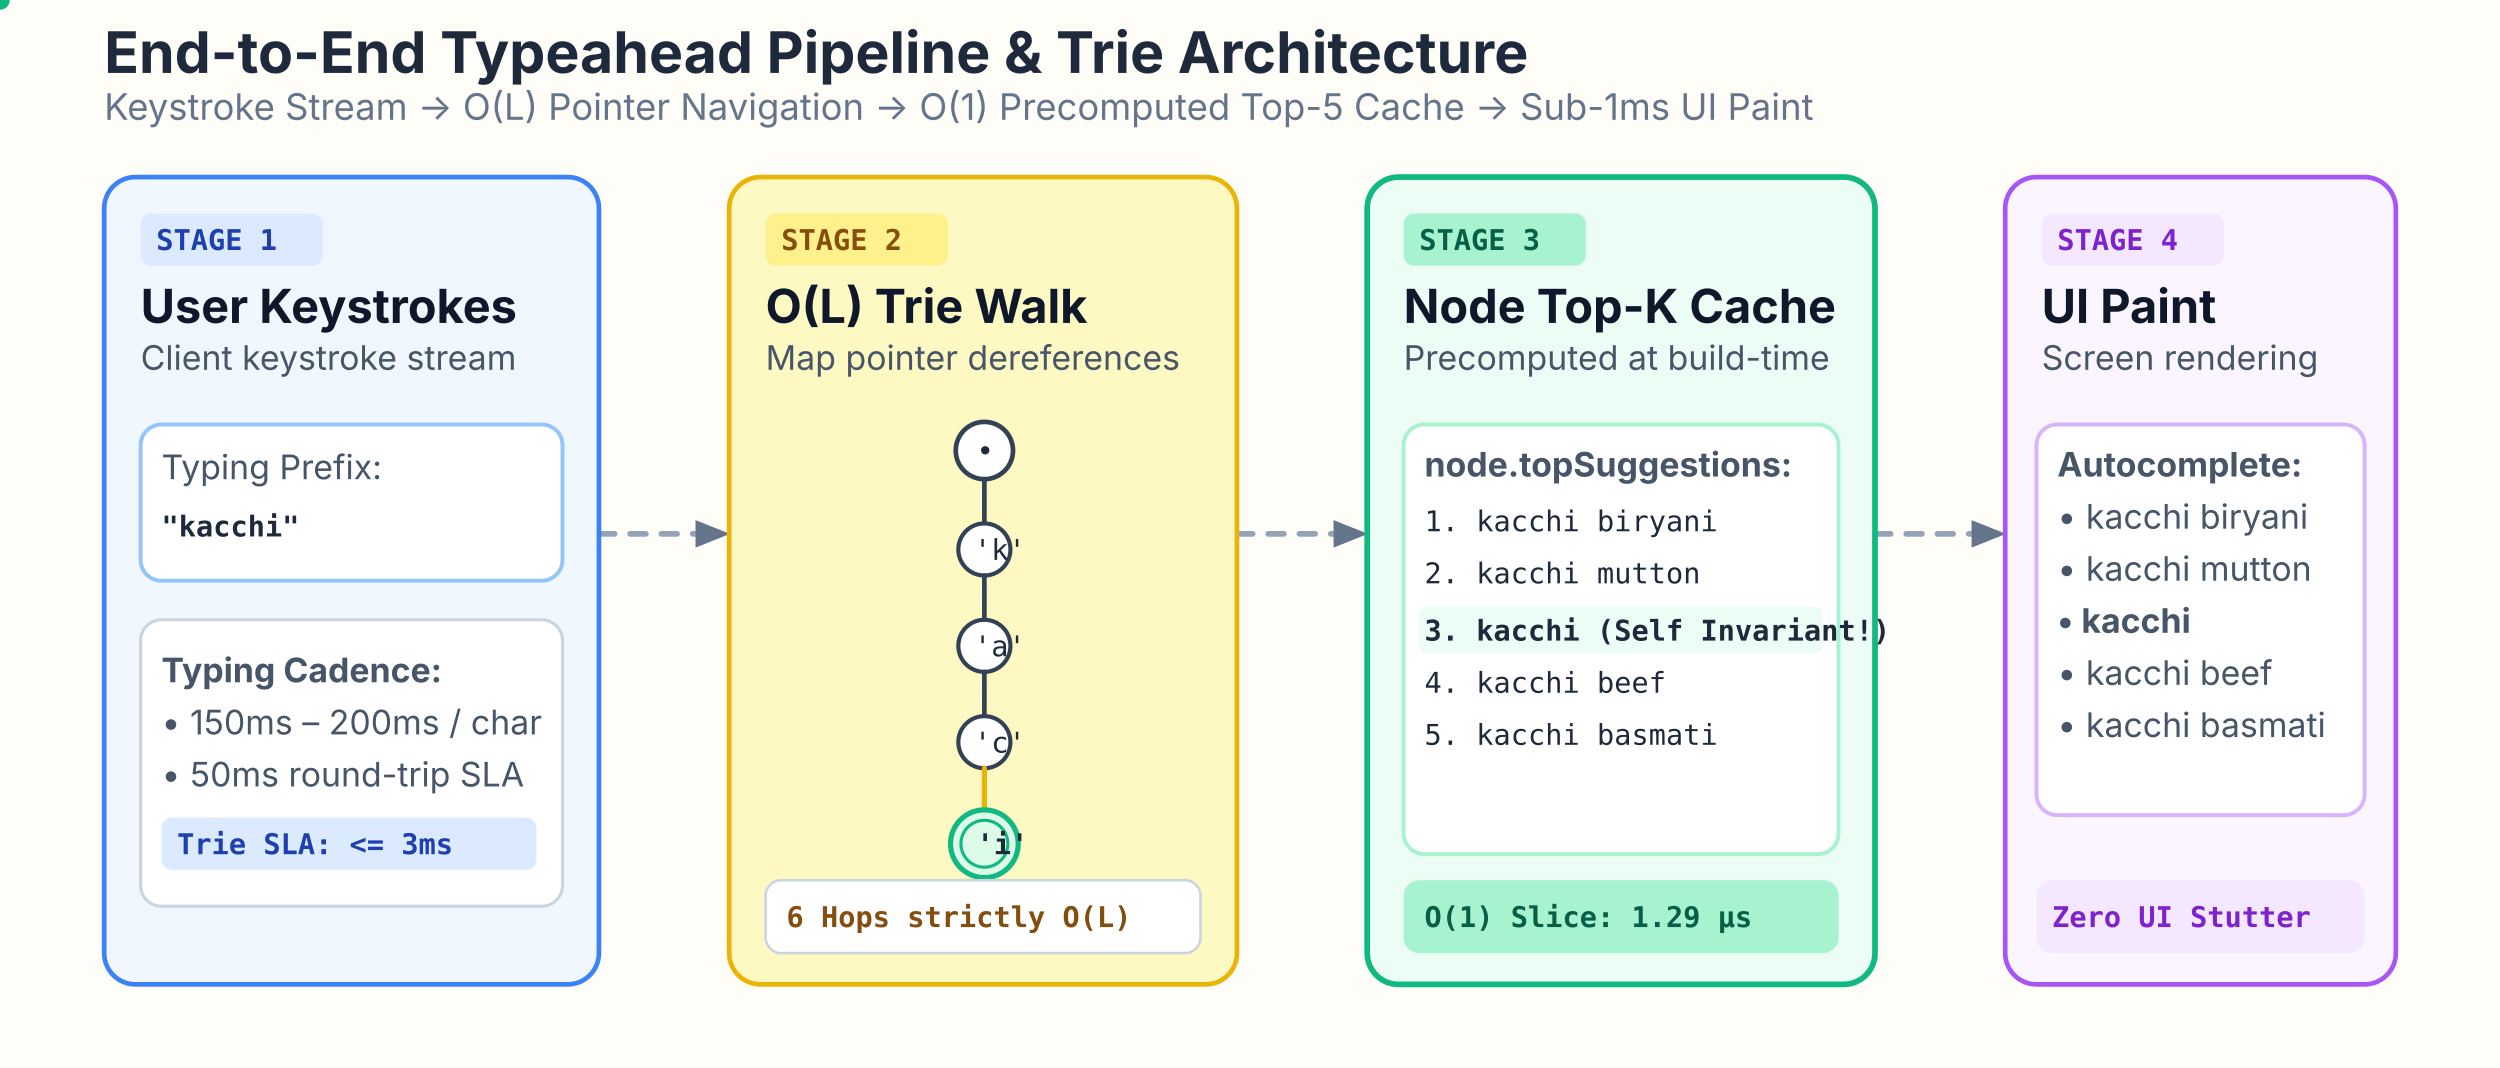
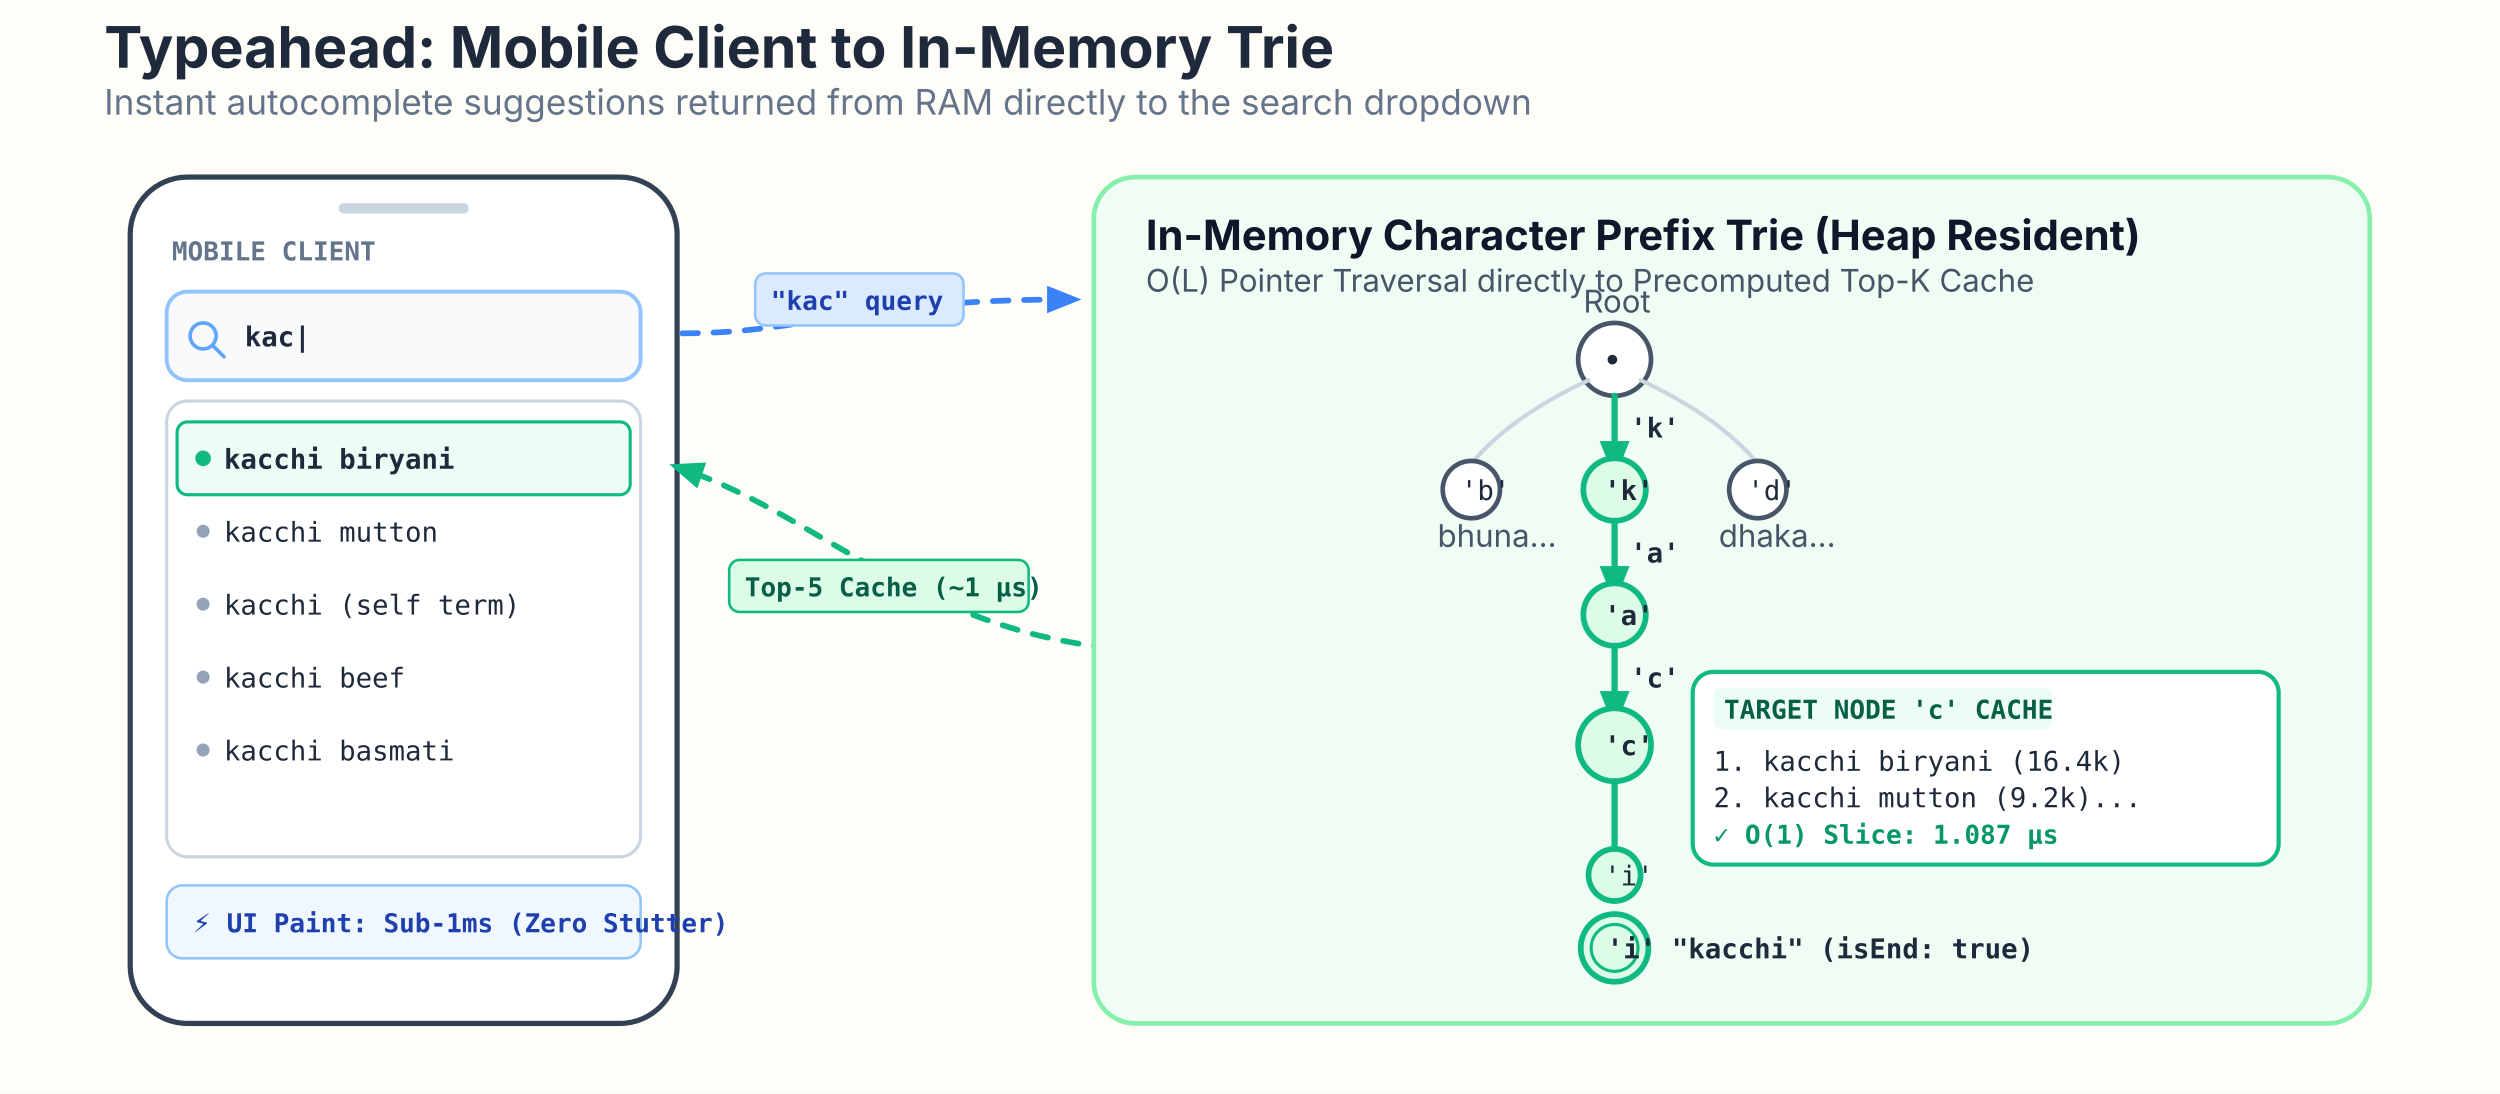
- <svg xmlns="http://www.w3.org/2000/svg" viewBox="0 0 960 410" width="100%" height="100%">
+ <svg xmlns="http://www.w3.org/2000/svg" viewBox="0 0 960 420" width="100%" height="100%">
  <defs>
    <style>
      @keyframes flowDash {
-         to { stroke-dashoffset: -28; }
+         to { stroke-dashoffset: -24; }
      }
      .bg { fill: #FFFDF8; }
      .sketch-title { font-family: "Caveat", "Virgil", "Comic Neue", "Chalkboard SE", -apple-system, sans-serif; font-size: 22px; font-weight: 700; fill: #1E293B; }
-       .sketch-subtitle { font-family: "Caveat", "Virgil", "Comic Neue", "Chalkboard SE", -apple-system, sans-serif; font-size: 14px; fill: #64748B; }
-       .sketch-card {
-         fill: #FFFFFF;
-         stroke: #334155;
-         stroke-width: 1.8;
+       .sketch-subtitle { font-family: "Caveat", "Virgil", "Comic Neue", "Chalkboard SE", -apple-system, sans-serif; font-size: 13.5px; fill: #64748B; }
+       .sketch-box { fill: #FFFFFF; stroke: #334155; stroke-width: 1.8; stroke-linecap: round; stroke-linejoin: round; }
+       .flow-query {
+         stroke: #3B82F6;
+         stroke-width: 2.2;
        stroke-linecap: round;
-         stroke-linejoin: round;
-         rx: 12;
+         stroke-dasharray: 6, 6;
+         fill: none;
+         animation: flowDash 4.2s linear infinite;
      }
-       .card-stage1 { fill: #F0F7FF; stroke: #3B82F6; }
-       .card-stage2 { fill: #FEF9C3; stroke: #EAB308; }
-       .card-stage3 { fill: #ECFDF5; stroke: #10B981; stroke-width: 2.2; }
-       .card-stage4 { fill: #FAF5FF; stroke: #A855F7; }
-       .flow-wire {
-         stroke: #94A3B8;
+       .flow-result {
+         stroke: #10B981;
        stroke-width: 2.2;
        stroke-linecap: round;
        stroke-dasharray: 6, 6;
        fill: none;
        animation: flowDash 3.8s linear infinite;
      }
-       .txt-badge { font-family: "SFMono-Regular", Consolas, monospace; font-size: 11px; font-weight: 700; }
-       .txt-heading { font-family: "Caveat", "Virgil", "Comic Neue", -apple-system, sans-serif; font-size: 18px; font-weight: 700; fill: #0F172A; }
-       .txt-sub { font-family: "Caveat", "Virgil", "Comic Neue", -apple-system, sans-serif; font-size: 13px; fill: #475569; }
-       .txt-code { font-family: "SFMono-Regular", Consolas, monospace; font-size: 11px; fill: #1E293B; }
+       .tree-edge-muted { stroke: #CBD5E1; stroke-width: 1.6; stroke-linecap: round; fill: none; }
+       .tree-edge-active { stroke: #10B981; stroke-width: 2.4; stroke-linecap: round; fill: none; }
+       .txt-badge { font-family: "SFMono-Regular", Consolas, monospace; font-size: 10px; font-weight: 700; }
+       .txt-heading { font-family: "Caveat", "Virgil", "Comic Neue", -apple-system, sans-serif; font-size: 16px; font-weight: 700; fill: #0F172A; }
+       .txt-sub { font-family: "Caveat", "Virgil", "Comic Neue", -apple-system, sans-serif; font-size: 12px; fill: #475569; }
+       .txt-code { font-family: "SFMono-Regular", Consolas, monospace; font-size: 10.5px; fill: #1E293B; }
+       .node-circle { fill: #FFFFFF; stroke: #475569; stroke-width: 1.8; }
+       .node-active { fill: #DCFCE7; stroke: #10B981; stroke-width: 2.2; }
+       .node-terminal { fill: #DCFCE7; stroke: #10B981; stroke-width: 2.2; }
    </style>
-     <marker id="arr-ink" viewBox="0 0 10 10" refX="6" refY="5" markerWidth="6" markerHeight="6" orient="auto">
-       <path d="M 0 1 L 10 5 L 0 9 z" fill="#64748B" />
+     <marker id="arr-blue" viewBox="0 0 10 10" refX="6" refY="5" markerWidth="6" markerHeight="6" orient="auto">
+       <path d="M 0 1 L 10 5 L 0 9 z" fill="#3B82F6" />
+     </marker>
+     <marker id="arr-green" viewBox="0 0 10 10" refX="6" refY="5" markerWidth="6" markerHeight="6" orient="auto">
+       <path d="M 0 1 L 10 5 L 0 9 z" fill="#10B981" />
    </marker>
  </defs>
-   <rect width="960" height="410" class="bg" />
-   <g transform="translate(40, 28)">
-     <text x="0" y="0" class="sketch-title">End-to-End Typeahead Pipeline &amp; Trie Architecture</text>
-     <text x="0" y="18" class="sketch-subtitle">Keystroke Stream → O(L) Pointer Navigation → O(1) Precomputed Top-5 Cache → Sub-1ms UI Paint</text>
+   <rect width="960" height="420" class="bg" />
+   <g transform="translate(40, 26)">
+     <text x="0" y="0" class="sketch-title">Typeahead: Mobile Client to In-Memory Trie</text>
+     <text x="0" y="18" class="sketch-subtitle">Instant autocomplete suggestions returned from RAM directly to the search dropdown</text>
  </g>
-   <path d="M 230 205 C 250 205, 255 205, 275 205" class="flow-wire" marker-end="url(#arr-ink)" />
-   <path d="M 475 205 C 495 205, 500 205, 520 205" class="flow-wire" marker-end="url(#arr-ink)" />
-   <path d="M 720 205 C 740 205, 745 205, 765 205" class="flow-wire" marker-end="url(#arr-ink)" />
-   <circle r="4.5" fill="#10B981" stroke="#FFFFFF" stroke-width="1.5">
-     <animate attributeName="cx" values="135;375;620;845;920" dur="5.0s" repeatCount="indefinite" />
-     <animate attributeName="cy" values="205;205;205;205;205" dur="5.0s" repeatCount="indefinite" />
-     <animate attributeName="opacity" values="0;1;1;1;0" dur="5.0s" repeatCount="indefinite" />
-   </circle>
-   <g transform="translate(40, 68)">
-     <rect width="190" height="310" class="sketch-card card-stage1" />
-     <rect x="14" y="14" width="70" height="20" fill="#DBEAFE" rx="4" />
-     <text x="20" y="28" class="txt-badge" font-size="10px" fill="#1E40AF">STAGE 1</text>
-     <text x="14" y="56" class="txt-heading">User Keystrokes</text>
-     <text x="14" y="74" class="txt-sub">Client keystroke stream</text>
-     <rect x="14" y="95" width="162" height="60" fill="#FFFFFF" stroke="#93C5FD" stroke-width="1.5" rx="8" />
-     <text x="22" y="116" class="txt-sub">Typing Prefix:</text>
-     <text x="22" y="138" class="txt-code" font-weight="700" font-size="13px" fill="#1D4ED8">"kacchi"</text>
-     <rect x="14" y="170" width="162" height="110" fill="#FFFFFF" stroke="#CBD5E1" stroke-width="1.2" rx="8" />
-     <text x="22" y="194" class="txt-sub" font-weight="700" fill="#0F172A">Typing Cadence:</text>
-     <text x="22" y="214" class="txt-sub">• 150ms – 200ms / char</text>
-     <text x="22" y="234" class="txt-sub">• 50ms round-trip SLA</text>
-     <rect x="22" y="246" width="144" height="20" fill="#DBEAFE" rx="4" />
-     <text x="28" y="260" class="txt-badge" font-size="10px" fill="#1E40AF">Trie SLA: &lt;= 3ms</text>
+   <g transform="translate(50, 68)">
+     <rect width="210" height="325" rx="22" fill="#FFFFFF" stroke="#334155" stroke-width="2" />
+     <rect x="80" y="10" width="50" height="4" rx="2" fill="#CBD5E1" />
+     <text x="16" y="32" class="txt-badge" fill="#64748B">MOBILE CLIENT</text>
+     <rect x="14" y="44" width="182" height="34" rx="8" fill="#F8FAFC" stroke="#93C5FD" stroke-width="1.5" />
+     <circle cx="28" cy="61" r="5" fill="none" stroke="#60A5FA" stroke-width="1.4" />
+     <line x1="32" y1="65" x2="36" y2="69" stroke="#60A5FA" stroke-width="1.4" stroke-linecap="round" />
+     <text x="44" y="65" class="txt-code" font-size="12px" font-weight="700" fill="#1D4ED8">kac|</text>
+     <rect x="14" y="86" width="182" height="175" rx="8" fill="#FFFFFF" stroke="#CBD5E1" stroke-width="1.2" />
+     <rect x="18" y="94" width="174" height="28" rx="4" fill="#ECFDF5" stroke="#10B981" stroke-width="1.2" />
+     <circle cx="28" cy="108" r="3" fill="#10B981" />
+     <text x="36" y="112" class="txt-code" font-size="10.5px" font-weight="700" fill="#065F46">kacchi biryani</text>
+     <circle cx="28" cy="136" r="2.5" fill="#94A3B8" />
+     <text x="36" y="140" class="txt-code" font-size="10px">kacchi mutton</text>
+     <circle cx="28" cy="164" r="2.5" fill="#94A3B8" />
+     <text x="36" y="168" class="txt-code" font-size="10px">kacchi (self term)</text>
+     <circle cx="28" cy="192" r="2.5" fill="#94A3B8" />
+     <text x="36" y="196" class="txt-code" font-size="10px">kacchi beef</text>
+     <circle cx="28" cy="220" r="2.5" fill="#94A3B8" />
+     <text x="36" y="224" class="txt-code" font-size="10px">kacchi basmati</text>
+     <rect x="14" y="272" width="182" height="28" rx="6" fill="#F0F7FF" stroke="#93C5FD" />
+     <text x="24" y="290" class="txt-badge" fill="#1E40AF">⚡ UI Paint: Sub-1ms (Zero Stutter)</text>
  </g>
-   <g transform="translate(280, 68)">
-     <rect width="195" height="310" class="sketch-card card-stage2" />
-     <rect x="14" y="14" width="70" height="20" fill="#FEF08A" rx="4" />
-     <text x="20" y="28" class="txt-badge" font-size="10px" fill="#854D0E">STAGE 2</text>
-     <text x="14" y="56" class="txt-heading">O(L) Trie Walk</text>
-     <text x="14" y="74" class="txt-sub">Map pointer dereferences</text>
-     <g transform="translate(98, 105)">
-       <circle cx="0" cy="0" r="11" fill="#FFFFFF" stroke="#334155" stroke-width="1.8" />
-       <text x="-3" y="4" class="txt-code" font-size="10px">•</text>
-       <path d="M 0 11 L 0 28" stroke="#334155" stroke-width="1.8" stroke-linecap="round" />
-       <circle cx="0" cy="38" r="10" fill="#FFFFFF" stroke="#334155" stroke-width="1.6" />
-       <text x="-4" y="42" class="txt-code" font-size="11px">'k'</text>
-       <path d="M 0 48 L 0 65" stroke="#334155" stroke-width="1.8" stroke-linecap="round" />
-       <circle cx="0" cy="75" r="10" fill="#FFFFFF" stroke="#334155" stroke-width="1.6" />
-       <text x="-4" y="79" class="txt-code" font-size="11px">'a'</text>
-       <path d="M 0 85 L 0 102" stroke="#334155" stroke-width="1.8" stroke-linecap="round" />
-       <circle cx="0" cy="112" r="10" fill="#FFFFFF" stroke="#334155" stroke-width="1.6" />
-       <text x="-4" y="116" class="txt-code" font-size="11px">'c'</text>
-       <path d="M 0 122 L 0 139" stroke="#EAB308" stroke-width="2" stroke-linecap="round" />
-       <circle cx="0" cy="151" r="13" fill="#DCFCE7" stroke="#10B981" stroke-width="2" />
-       <circle cx="0" cy="151" r="9" fill="none" stroke="#10B981" stroke-width="1.2" />
-       <text x="-3" y="155" class="txt-code" font-weight="700" font-size="11px" fill="#065F46">'i'</text>
+   <path d="M 262 128 C 310 128, 330 115, 410 115" class="flow-query" marker-end="url(#arr-blue)" />
+   <rect x="290" y="105" width="80" height="20" rx="4" fill="#DBEAFE" stroke="#93C5FD" />
+   <text x="296" y="119" class="txt-badge" fill="#1E40AF">"kac" query</text>
+   <path d="M 450 250 C 360 250, 320 200, 262 180" class="flow-result" marker-end="url(#arr-green)" />
+   <rect x="280" y="215" width="115" height="20" rx="4" fill="#DCFCE7" stroke="#10B981" />
+   <text x="286" y="229" class="txt-badge" fill="#065F46">Top-5 Cache (~1 µs)</text>
+   <g transform="translate(420, 68)">
+     <rect width="490" height="325" rx="16" fill="#F0FDF4" stroke="#86EFAC" stroke-width="1.8" />
+     <text x="20" y="28" class="txt-heading" fill="#065F46">In-Memory Character Prefix Trie (Heap Resident)</text>
+     <text x="20" y="44" class="txt-sub">O(L) Pointer Traversal directly to Precomputed Top-K Cache</text>
+     <g transform="translate(140, 70)">
+       <g transform="translate(60, 0)">
+         <circle cx="0" cy="0" r="14" class="node-circle" />
+         <text x="-4" y="4" class="txt-code" font-weight="700">•</text>
+         <text x="-12" y="-18" class="txt-sub" font-size="11px">Root</text>
+       </g>
+       <path d="M 50 8 Q 20 22 5 40" class="tree-edge-muted" />
+       <g transform="translate(5, 50)">
+         <circle cx="0" cy="0" r="11" class="node-circle" />
+         <text x="-4" y="4" class="txt-code" font-size="9px">'b'</text>
+       </g>
+       <text x="-8" y="72" class="txt-sub" font-size="10px" fill="#94A3B8">bhuna...</text>
+       <path d="M 70 8 Q 100 22 115 40" class="tree-edge-muted" />
+       <g transform="translate(115, 50)">
+         <circle cx="0" cy="0" r="11" class="node-circle" />
+         <text x="-4" y="4" class="txt-code" font-size="9px">'d'</text>
+       </g>
+       <text x="100" y="72" class="txt-sub" font-size="10px" fill="#94A3B8">dhaka...</text>
+       <path d="M 60 14 L 60 40" class="tree-edge-active" marker-end="url(#arr-green)" />
+       <text x="66" y="30" class="txt-code" font-weight="700" fill="#10B981">'k'</text>
+       <g transform="translate(60, 50)">
+         <circle cx="0" cy="0" r="12" class="node-active" />
+         <text x="-4" y="4" class="txt-code" font-weight="700" fill="#065F46">'k'</text>
+       </g>
+       <path d="M 60 62 L 60 88" class="tree-edge-active" marker-end="url(#arr-green)" />
+       <text x="66" y="78" class="txt-code" font-weight="700" fill="#10B981">'a'</text>
+       <g transform="translate(60, 98)">
+         <circle cx="0" cy="0" r="12" class="node-active" />
+         <text x="-4" y="4" class="txt-code" font-weight="700" fill="#065F46">'a'</text>
+       </g>
+       <path d="M 60 110 L 60 136" class="tree-edge-active" marker-end="url(#arr-green)" />
+       <text x="66" y="126" class="txt-code" font-weight="700" fill="#10B981">'c'</text>
+       <g transform="translate(60, 148)">
+         <circle cx="0" cy="0" r="14" class="node-active" stroke-width="2.5" />
+         <text x="-4" y="4" class="txt-code" font-weight="700" fill="#065F46">'c'</text>
+       </g>
+       <g transform="translate(90, 120)">
+         <rect width="225" height="74" rx="8" fill="#FFFFFF" stroke="#10B981" stroke-width="1.6" />
+         <rect x="8" y="6" width="130" height="16" rx="3" fill="#ECFDF5" />
+         <text x="12" y="18" class="txt-badge" font-size="9px" fill="#065F46">TARGET NODE 'c' CACHE</text>
+         <text x="8" y="38" class="txt-code" font-size="9.5px">1. kacchi biryani (16.4k)</text>
+         <text x="8" y="52" class="txt-code" font-size="9.5px">2. kacchi mutton (9.2k)...</text>
+         <text x="8" y="66" class="txt-badge" font-size="9px" fill="#059669">✓ O(1) Slice: 1.087 µs</text>
+       </g>
+       <path d="M 60 162 L 60 188" class="tree-edge-active" />
+       <g transform="translate(60, 198)">
+         <circle cx="0" cy="0" r="10" class="node-active" />
+         <text x="-4" y="4" class="txt-code" font-size="8.5px" fill="#065F46">'i'</text>
+       </g>
+       <g transform="translate(60, 226)">
+         <circle cx="0" cy="0" r="13" class="node-terminal" />
+         <circle cx="0" cy="0" r="9" fill="none" stroke="#10B981" stroke-width="1.2" />
+         <text x="-3" y="4" class="txt-code" font-size="8px" font-weight="700" fill="#065F46">'i'</text>
+       </g>
+       <text x="82" y="230" class="txt-code" font-size="9.5px" font-weight="700" fill="#065F46">"kacchi" (isEnd: true)</text>
    </g>
-     <rect x="14" y="270" width="167" height="28" fill="#FFFFFF" stroke="#CBD5E1" rx="6" />
-     <text x="22" y="288" class="txt-badge" font-size="10px" fill="#854D0E">6 Hops strictly O(L)</text>
-   </g>
-   <g transform="translate(525, 68)">
-     <rect width="195" height="310" class="sketch-card card-stage3" />
-     <rect x="14" y="14" width="70" height="20" fill="#A7F3D0" rx="4" />
-     <text x="20" y="28" class="txt-badge" font-size="10px" fill="#065F46">STAGE 3</text>
-     <text x="14" y="56" class="txt-heading" fill="#065F46">Node Top-K Cache</text>
-     <text x="14" y="74" class="txt-sub">Precomputed at build-time</text>
-     <rect x="14" y="95" width="167" height="165" fill="#FFFFFF" stroke="#A7F3D0" stroke-width="1.5" rx="8" />
-     <text x="22" y="115" class="txt-sub" font-weight="700">node.topSuggestions:</text>
-     <text x="22" y="136" class="txt-code" font-size="10px">1. kacchi biryani</text>
-     <text x="22" y="156" class="txt-code" font-size="10px">2. kacchi mutton</text>
-     <rect x="20" y="165" width="155" height="18" fill="#ECFDF5" rx="3" />
-     <text x="22" y="178" class="txt-code" font-size="10px" font-weight="700" fill="#047857">3. kacchi (Self Invariant!)</text>
-     <text x="22" y="198" class="txt-code" font-size="10px">4. kacchi beef</text>
-     <text x="22" y="218" class="txt-code" font-size="10px">5. kacchi basmati</text>
-     <rect x="14" y="270" width="167" height="28" fill="#A7F3D0" rx="6" />
-     <text x="22" y="288" class="txt-badge" font-size="10px" fill="#065F46">O(1) Slice: 1.29 µs</text>
-   </g>
-   <g transform="translate(770, 68)">
-     <rect width="150" height="310" class="sketch-card card-stage4" />
-     <rect x="14" y="14" width="70" height="20" fill="#F3E8FF" rx="4" />
-     <text x="20" y="28" class="txt-badge" font-size="10px" fill="#7E22CE">STAGE 4</text>
-     <text x="14" y="56" class="txt-heading">UI Paint</text>
-     <text x="14" y="74" class="txt-sub">Screen rendering</text>
-     <rect x="12" y="95" width="126" height="150" fill="#FFFFFF" stroke="#D8B4FE" stroke-width="1.5" rx="8" />
-     <text x="20" y="115" class="txt-sub" font-size="11px" font-weight="700">Autocomplete:</text>
-     <text x="20" y="135" class="txt-sub" font-size="11px">• kacchi biryani</text>
-     <text x="20" y="155" class="txt-sub" font-size="11px">• kacchi mutton</text>
-     <text x="20" y="175" class="txt-sub" font-size="11px" font-weight="700" fill="#7E22CE">• kacchi</text>
-     <text x="20" y="195" class="txt-sub" font-size="11px">• kacchi beef</text>
-     <text x="20" y="215" class="txt-sub" font-size="11px">• kacchi basmati</text>
-     <rect x="12" y="270" width="126" height="28" fill="#F3E8FF" rx="6" />
-     <text x="18" y="288" class="txt-badge" font-size="10px" fill="#7E22CE">Zero UI Stutter</text>
  </g>
</svg>
